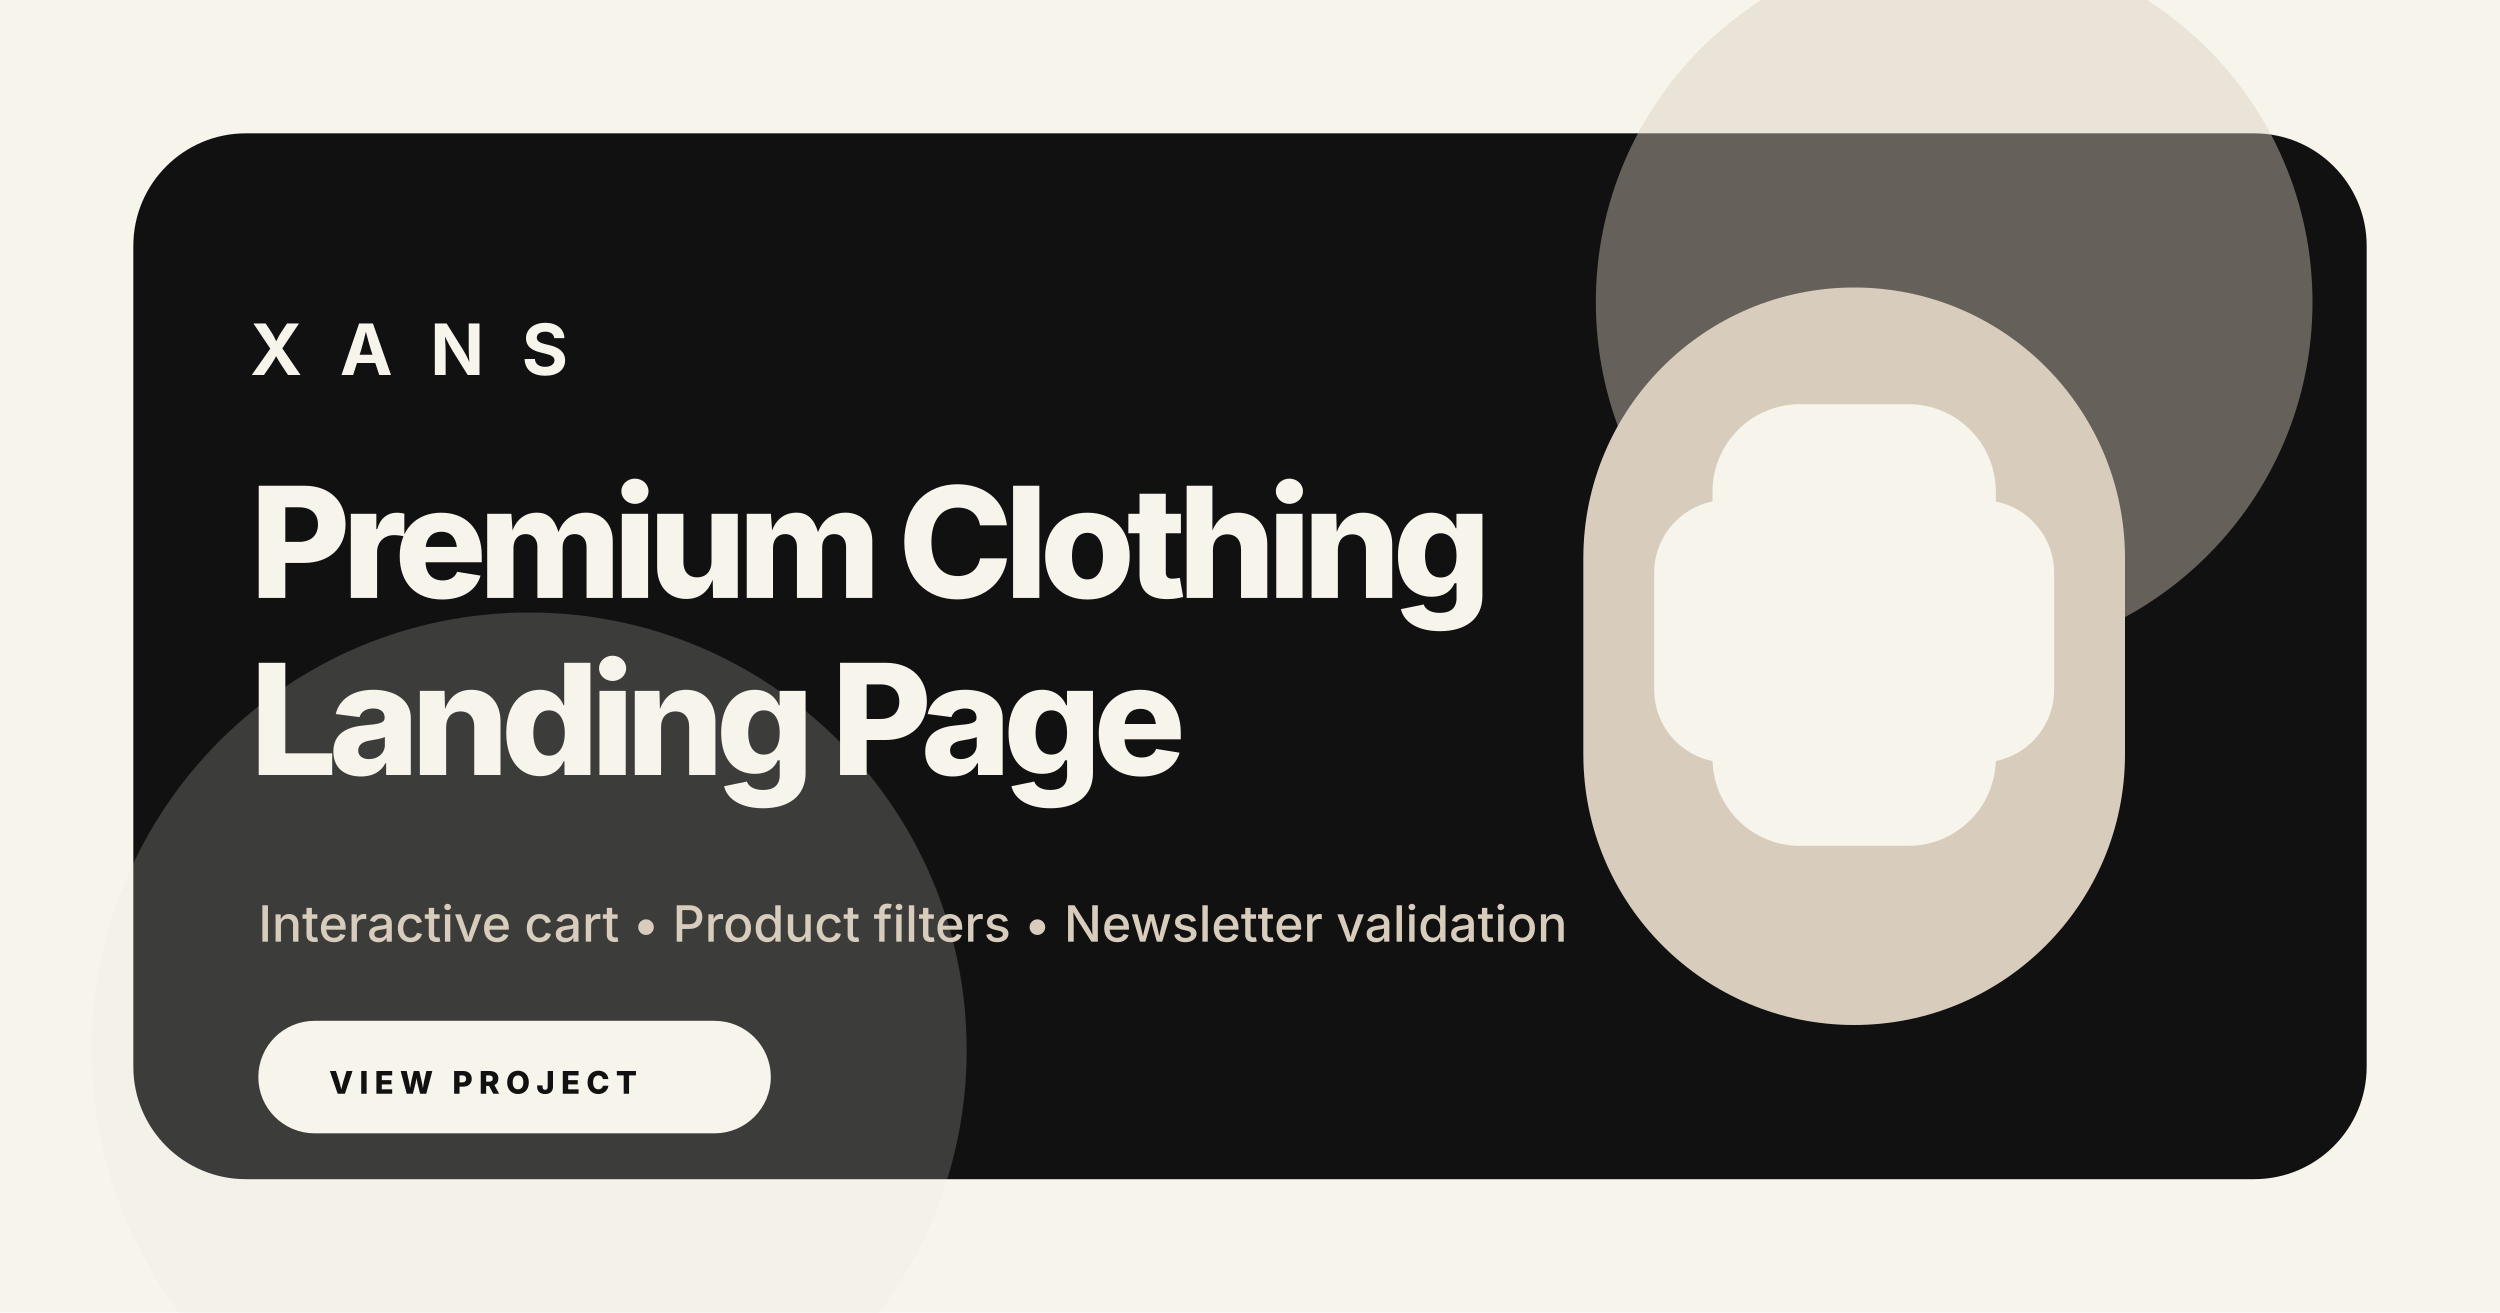
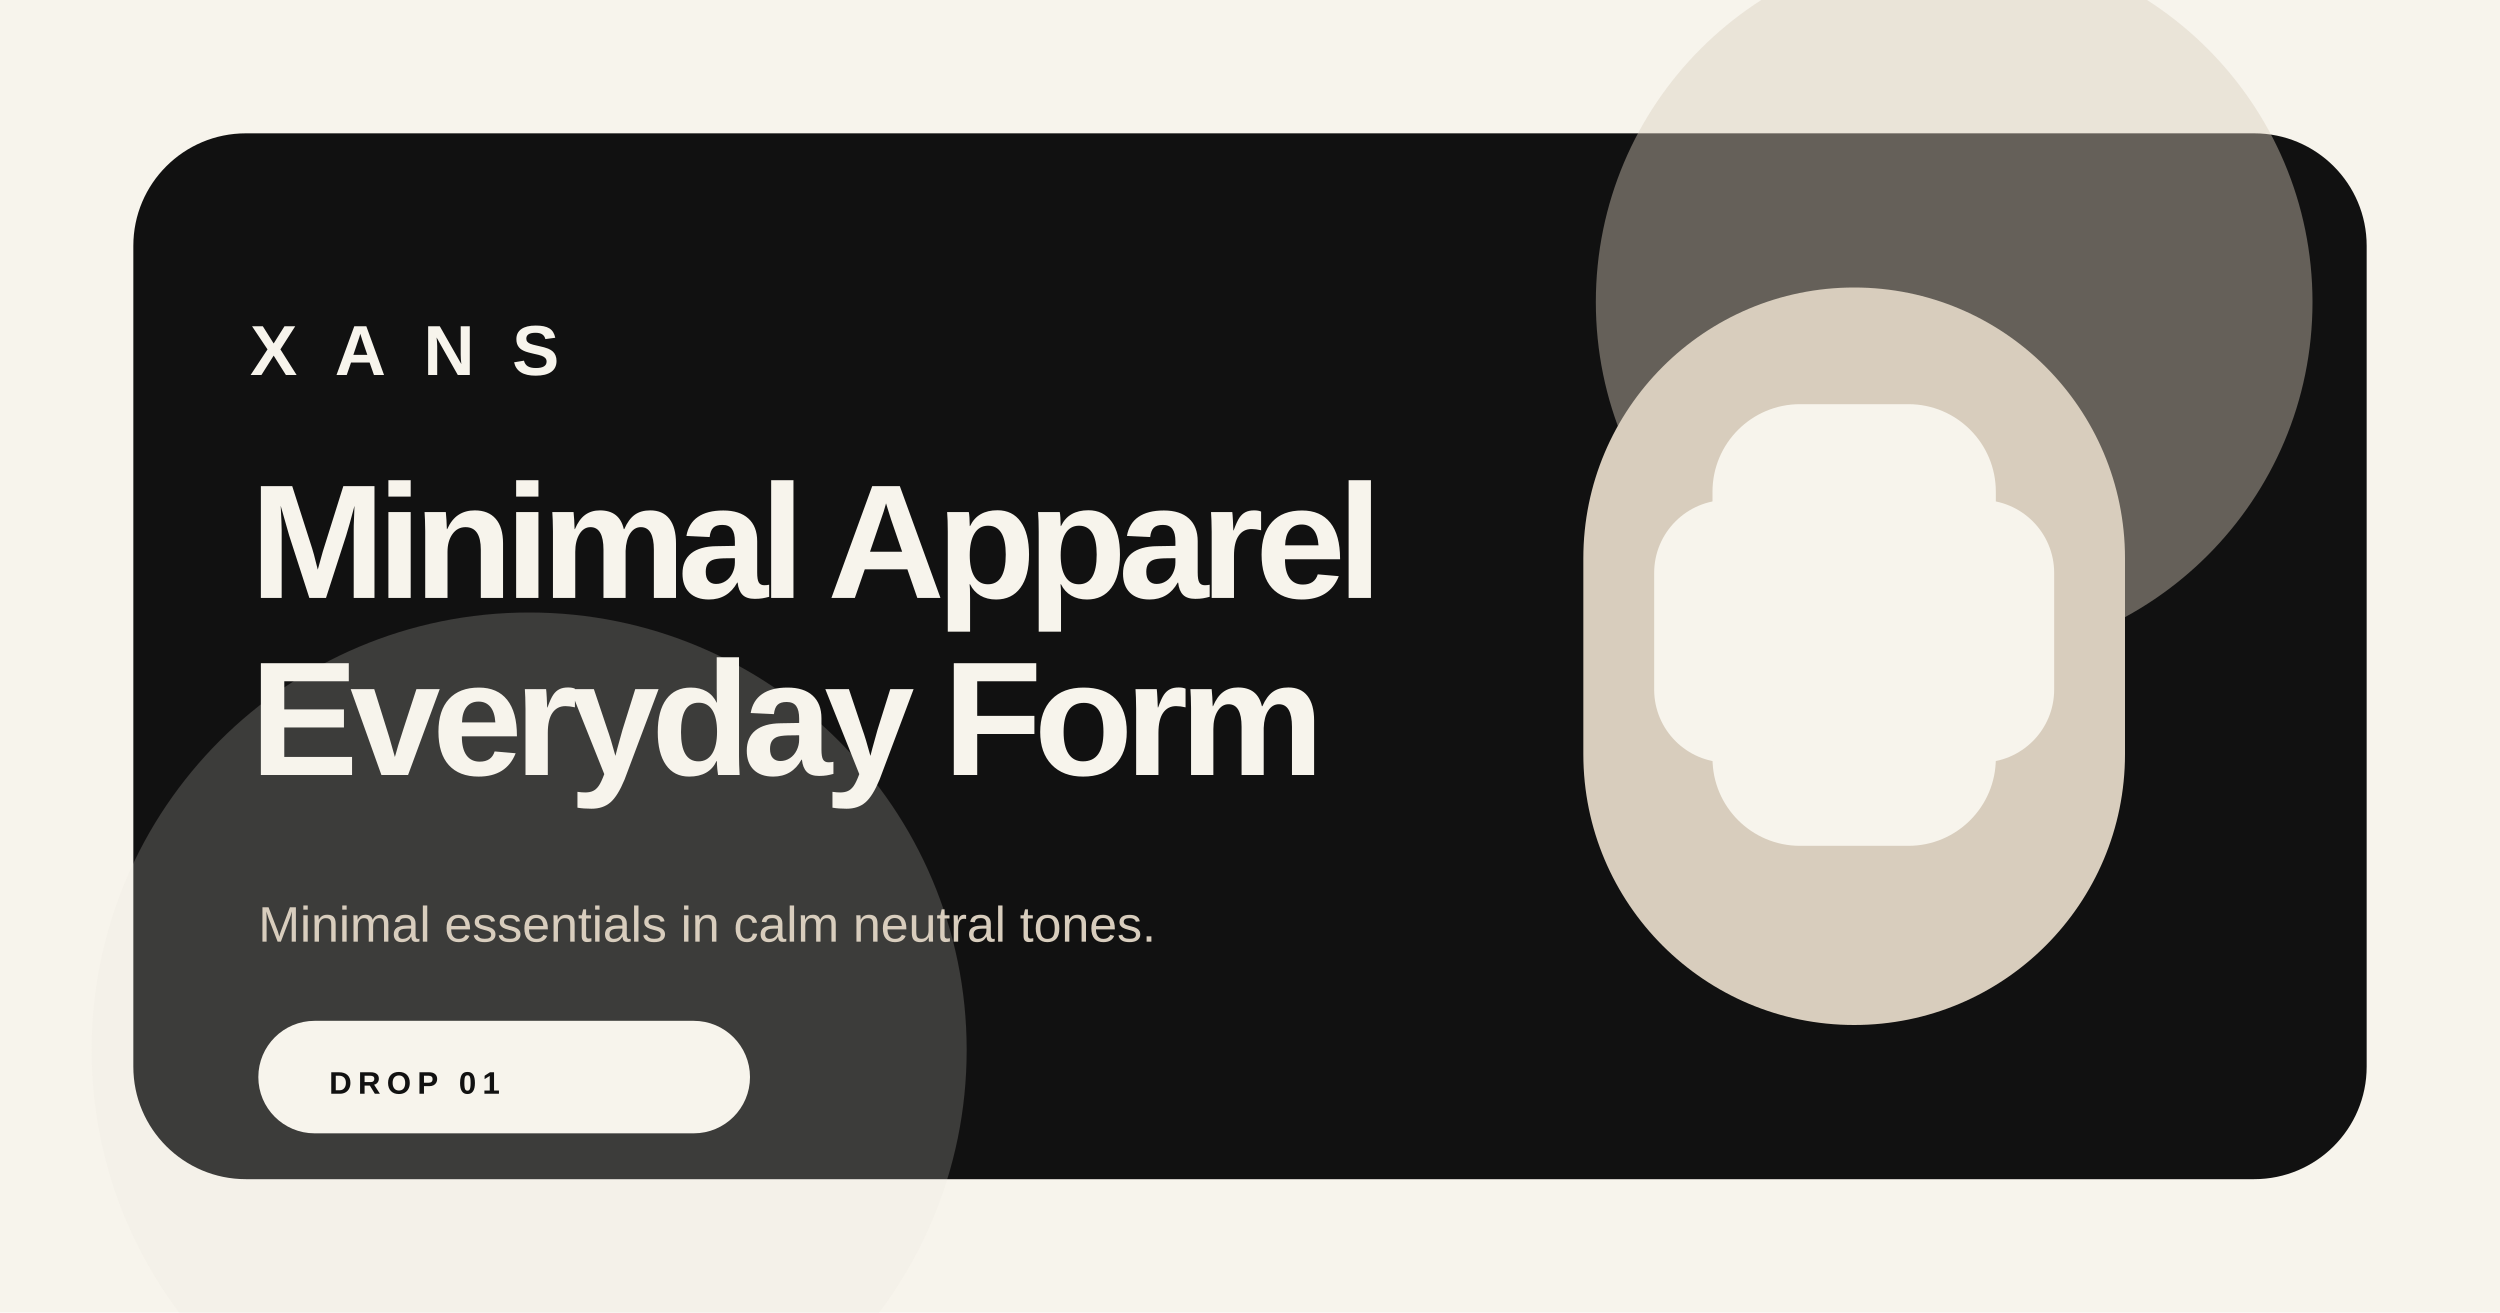
<svg xmlns="http://www.w3.org/2000/svg" width="1200" height="630" viewBox="0 0 1200 630" fill="none">
  <rect width="1200" height="630" fill="#F7F4EC" />
  <rect x="64" y="64" width="1072" height="502" rx="54" fill="#111111" />
  <circle cx="938" cy="145" r="172" fill="#D8CDBD" opacity="0.42" />
  <circle cx="254" cy="504" r="210" fill="#E8E4DB" opacity="0.2" />
  <rect x="760" y="138" width="260" height="354" rx="130" fill="#D8CDBD" />
  <rect x="822" y="194" width="136" height="212" rx="42" fill="#F7F4EC" />
  <rect x="794" y="240" width="70" height="126" rx="35" fill="#F7F4EC" />
  <rect x="916" y="240" width="70" height="126" rx="35" fill="#F7F4EC" />
-   <text x="120" y="180" fill="#F7F4EC" font-family="Inter, Arial, sans-serif" font-size="34" font-weight="700" letter-spacing="18">XANS</text>
-   <text x="120" y="287" fill="#F7F4EC" font-family="Inter, Arial, sans-serif" font-size="74" font-weight="800" letter-spacing="-4">Premium Clothing</text>
-   <text x="120" y="372" fill="#F7F4EC" font-family="Inter, Arial, sans-serif" font-size="74" font-weight="800" letter-spacing="-4">Landing Page</text>
-   <text x="124" y="452" fill="#D8CDBD" font-family="Inter, Arial, sans-serif" font-size="24" font-weight="500">Interactive cart • Product filters • Newsletter validation</text>
-   <rect x="124" y="490" width="246" height="54" rx="27" fill="#F7F4EC" />
-   <text x="158" y="525" fill="#111111" font-family="Inter, Arial, sans-serif" font-size="15" font-weight="800" letter-spacing="3">VIEW PROJECT</text>
+   <text x="120" y="180" fill="#F7F4EC" font-family="Arial, sans-serif" font-size="34" font-weight="700" letter-spacing="18">XANS</text>
+   <text x="120" y="287" fill="#F7F4EC" font-family="Arial, sans-serif" font-size="78" font-weight="800" letter-spacing="-4">Minimal Apparel</text>
+   <text x="120" y="372" fill="#F7F4EC" font-family="Arial, sans-serif" font-size="78" font-weight="800" letter-spacing="-4">Everyday Form</text>
+   <text x="124" y="452" fill="#D8CDBD" font-family="Arial, sans-serif" font-size="24" font-weight="500">Minimal essentials in calm neutral tones.</text>
+   <rect x="124" y="490" width="236" height="54" rx="27" fill="#F7F4EC" />
+   <text x="158" y="525" fill="#111111" font-family="Arial, sans-serif" font-size="15" font-weight="800" letter-spacing="3">DROP 01</text>
</svg>
